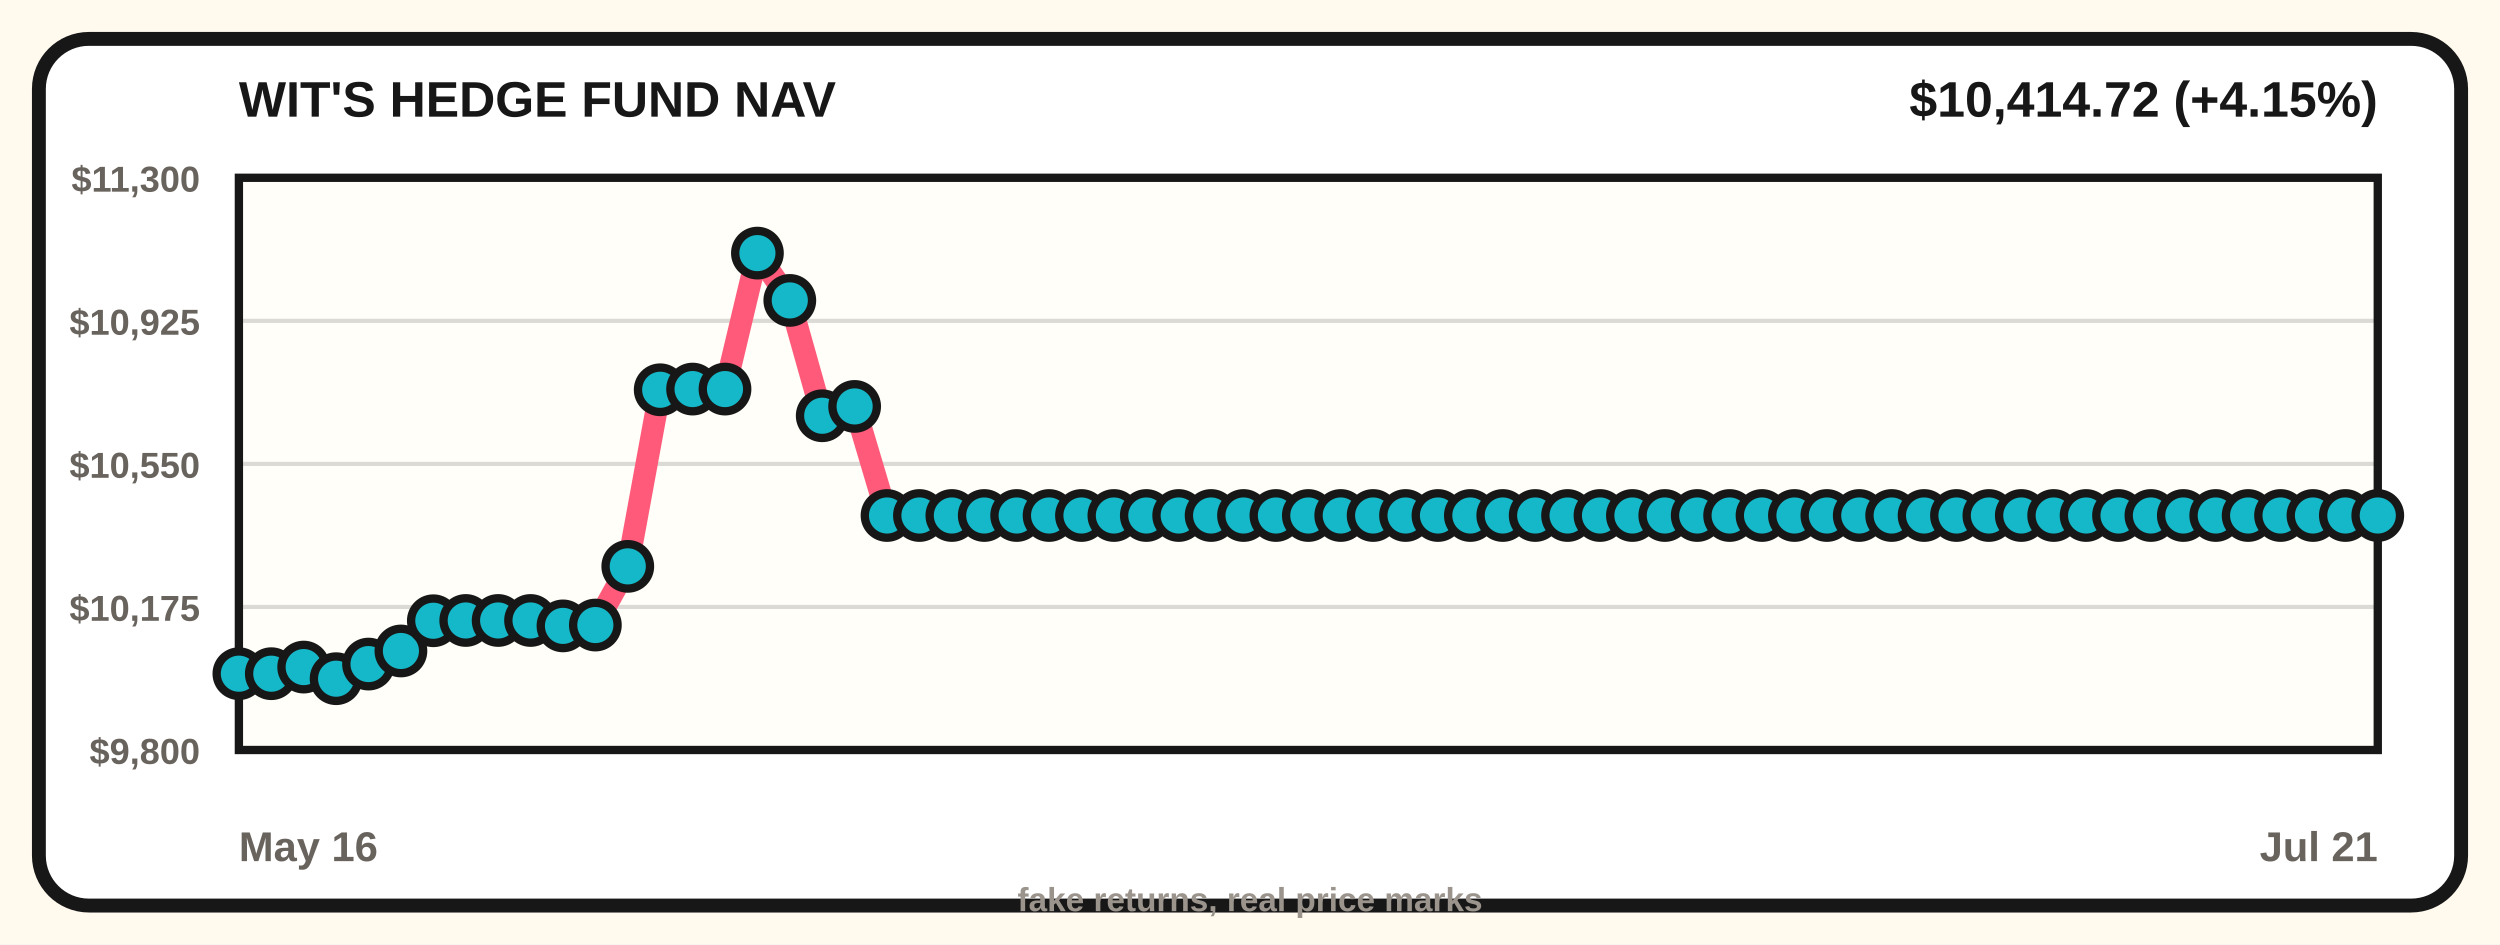
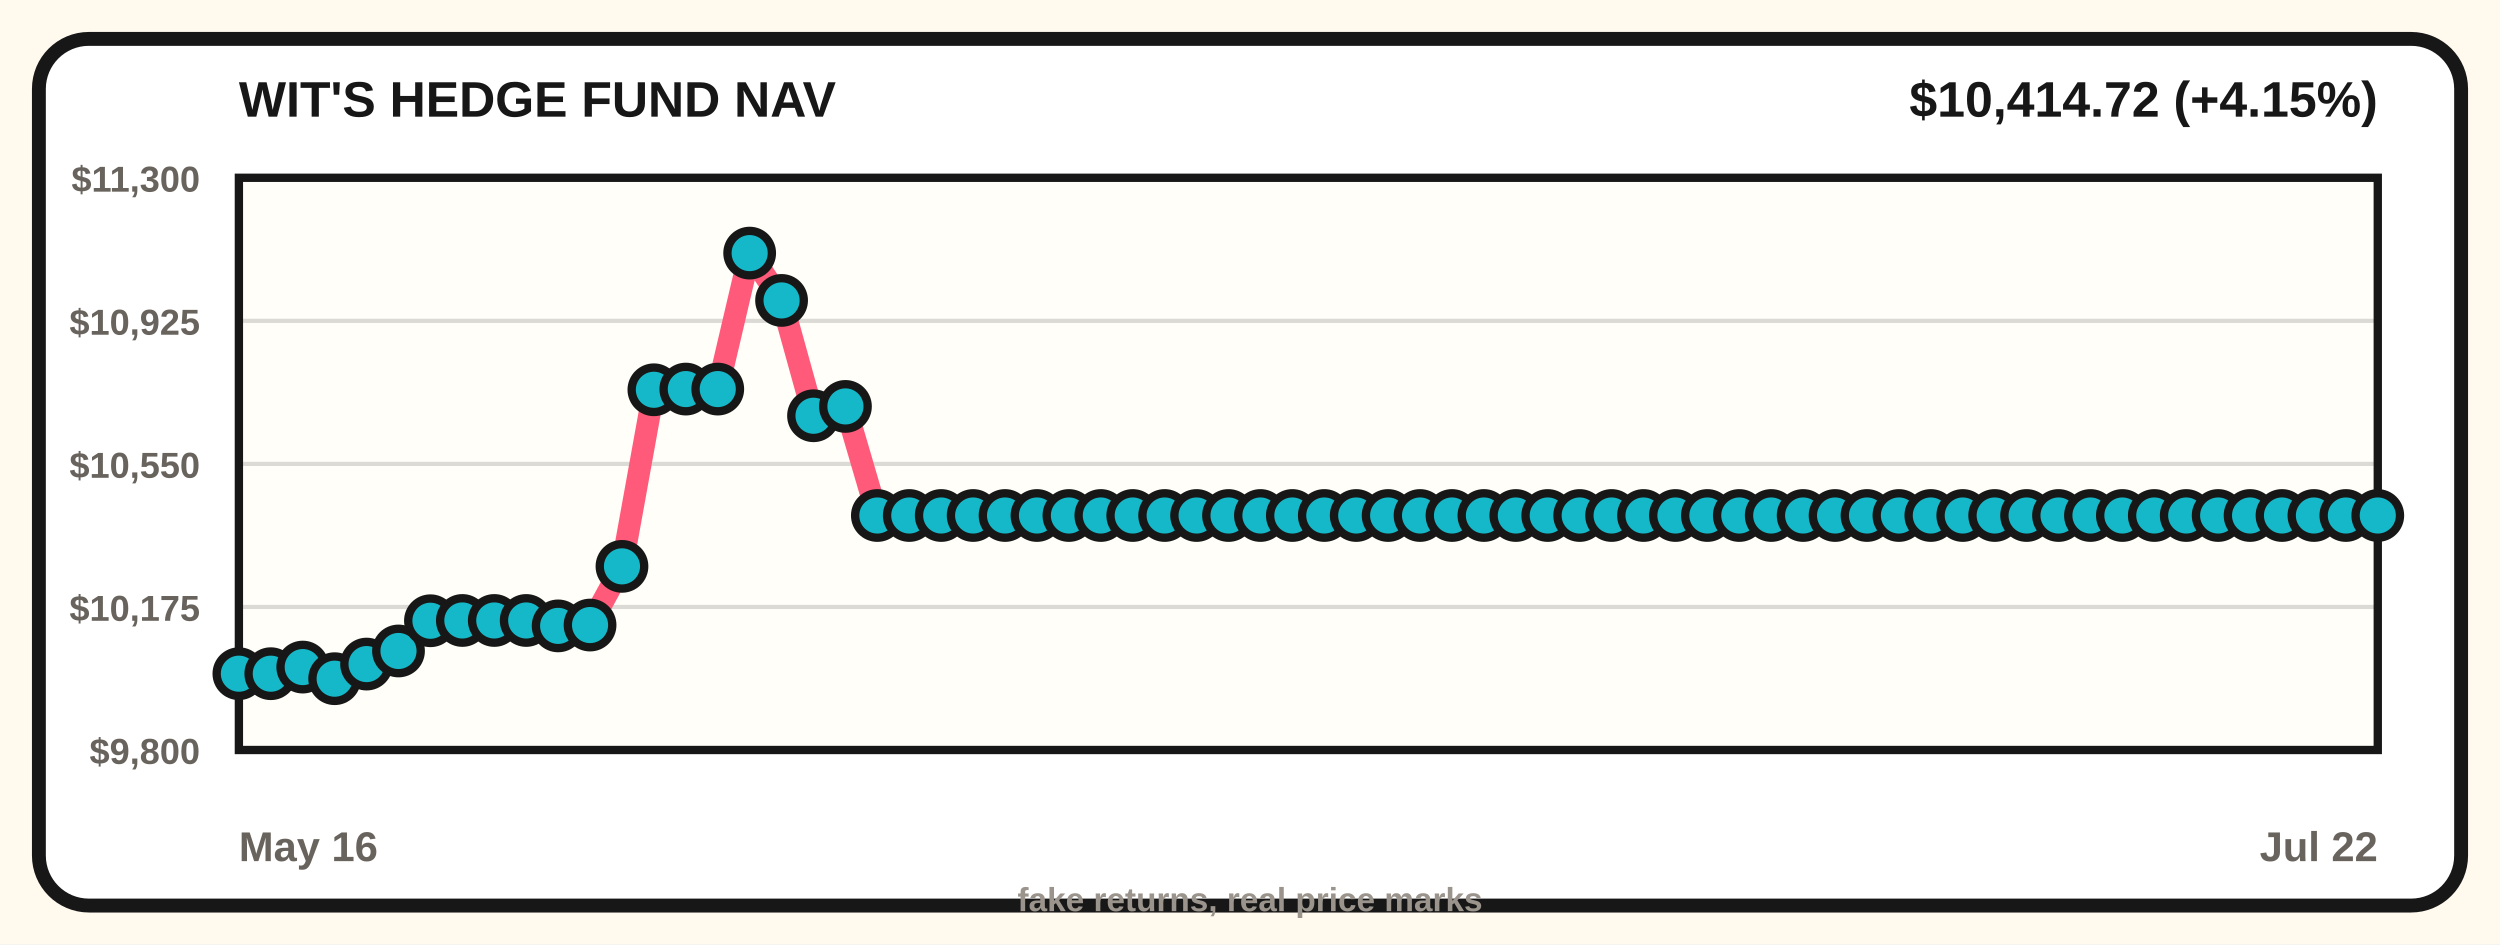
<svg xmlns="http://www.w3.org/2000/svg" width="900" height="340" viewBox="0 0 900 340" role="img" aria-label="Wit's Hedge Fund fake NAV chart">
  <rect width="900" height="340" fill="#fff9ee" />
  <rect x="14" y="14" width="872" height="312" rx="18" fill="#ffffff" stroke="#171717" stroke-width="5" />
  <rect x="86" y="64" width="770" height="206" fill="#fffef8" stroke="#171717" stroke-width="3" />
  <line x1="86" y1="270" x2="856" y2="270" stroke="#171717" stroke-width="1.5" opacity="0.16" />
  <text x="72" y="275" text-anchor="end" font-family="Arial, sans-serif" font-size="13" font-weight="800" fill="#68635d">$9,800</text>
  <line x1="86" y1="218.5" x2="856" y2="218.5" stroke="#171717" stroke-width="1.5" opacity="0.16" />
  <text x="72" y="223.5" text-anchor="end" font-family="Arial, sans-serif" font-size="13" font-weight="800" fill="#68635d">$10,175</text>
  <line x1="86" y1="167" x2="856" y2="167" stroke="#171717" stroke-width="1.5" opacity="0.16" />
  <text x="72" y="172" text-anchor="end" font-family="Arial, sans-serif" font-size="13" font-weight="800" fill="#68635d">$10,550</text>
  <line x1="86" y1="115.5" x2="856" y2="115.5" stroke="#171717" stroke-width="1.5" opacity="0.16" />
  <text x="72" y="120.5" text-anchor="end" font-family="Arial, sans-serif" font-size="13" font-weight="800" fill="#68635d">$10,925</text>
  <line x1="86" y1="64" x2="856" y2="64" stroke="#171717" stroke-width="1.5" opacity="0.16" />
  <text x="72" y="69" text-anchor="end" font-family="Arial, sans-serif" font-size="13" font-weight="800" fill="#68635d">$11,300</text>
-   <polyline points="86,242.53 97.67,242.53 109.33,240.15 121,244.33 132.67,239.07 144.33,234.35 156,223.47 167.67,223.37 179.33,223.37 191,223.37 202.67,225.32 214.33,225.02 226,203.89 237.67,140.32 249.33,140.07 261,140.07 272.67,91.12 284.33,108.15 296,149.67 307.67,146.31 319.33,185.58 331,185.58 342.67,185.58 354.33,185.58 366,185.58 377.67,185.58 389.33,185.58 401,185.58 412.67,185.58 424.33,185.58 436,185.58 447.67,185.58 459.33,185.58 471,185.58 482.67,185.58 494.33,185.58 506,185.58 517.67,185.58 529.33,185.58 541,185.58 552.67,185.58 564.33,185.58 576,185.58 587.67,185.58 599.33,185.58 611,185.58 622.67,185.58 634.33,185.58 646,185.58 657.67,185.58 669.33,185.58 681,185.58 692.67,185.58 704.33,185.58 716,185.58 727.67,185.58 739.33,185.58 751,185.58 762.67,185.58 774.33,185.58 786,185.58 797.67,185.58 809.33,185.58 821,185.58 832.67,185.58 844.33,185.58 856,185.58" fill="none" stroke="#ff5a7a" stroke-width="8" stroke-linecap="round" stroke-linejoin="round" />
+   <polyline points="86,242.53 97.49,242.53 108.99,240.15 120.48,244.33 131.97,239.07 143.46,234.35 154.96,223.47 166.45,223.37 177.94,223.37 189.43,223.37 200.93,225.32 212.42,225.02 223.91,203.89 235.4,140.32 246.9,140.07 258.39,140.07 269.88,91.12 281.37,108.15 292.87,149.67 304.36,146.31 315.85,185.58 327.34,185.58 338.84,185.58 350.33,185.58 361.82,185.58 373.31,185.58 384.81,185.58 396.3,185.58 407.79,185.58 419.28,185.58 430.78,185.58 442.27,185.58 453.76,185.58 465.25,185.58 476.75,185.58 488.24,185.58 499.73,185.58 511.22,185.58 522.72,185.58 534.21,185.58 545.7,185.58 557.19,185.58 568.69,185.58 580.18,185.58 591.67,185.58 603.16,185.58 614.66,185.58 626.15,185.58 637.64,185.58 649.13,185.58 660.63,185.58 672.12,185.58 683.61,185.58 695.1,185.58 706.6,185.58 718.09,185.58 729.58,185.58 741.07,185.58 752.57,185.58 764.06,185.58 775.55,185.58 787.04,185.58 798.54,185.58 810.03,185.58 821.52,185.58 833.01,185.58 844.51,185.58 856,185.58" fill="none" stroke="#ff5a7a" stroke-width="8" stroke-linecap="round" stroke-linejoin="round" />
  <circle cx="86" cy="242.53" r="8" fill="#15b8c8" stroke="#171717" stroke-width="3" />
-   <circle cx="97.67" cy="242.53" r="8" fill="#15b8c8" stroke="#171717" stroke-width="3" />
-   <circle cx="109.33" cy="240.15" r="8" fill="#15b8c8" stroke="#171717" stroke-width="3" />
-   <circle cx="121" cy="244.33" r="8" fill="#15b8c8" stroke="#171717" stroke-width="3" />
-   <circle cx="132.67" cy="239.07" r="8" fill="#15b8c8" stroke="#171717" stroke-width="3" />
-   <circle cx="144.33" cy="234.35" r="8" fill="#15b8c8" stroke="#171717" stroke-width="3" />
-   <circle cx="156" cy="223.47" r="8" fill="#15b8c8" stroke="#171717" stroke-width="3" />
-   <circle cx="167.67" cy="223.37" r="8" fill="#15b8c8" stroke="#171717" stroke-width="3" />
-   <circle cx="179.33" cy="223.37" r="8" fill="#15b8c8" stroke="#171717" stroke-width="3" />
-   <circle cx="191" cy="223.37" r="8" fill="#15b8c8" stroke="#171717" stroke-width="3" />
-   <circle cx="202.67" cy="225.32" r="8" fill="#15b8c8" stroke="#171717" stroke-width="3" />
-   <circle cx="214.33" cy="225.02" r="8" fill="#15b8c8" stroke="#171717" stroke-width="3" />
-   <circle cx="226" cy="203.89" r="8" fill="#15b8c8" stroke="#171717" stroke-width="3" />
-   <circle cx="237.67" cy="140.32" r="8" fill="#15b8c8" stroke="#171717" stroke-width="3" />
-   <circle cx="249.33" cy="140.07" r="8" fill="#15b8c8" stroke="#171717" stroke-width="3" />
-   <circle cx="261" cy="140.07" r="8" fill="#15b8c8" stroke="#171717" stroke-width="3" />
-   <circle cx="272.67" cy="91.12" r="8" fill="#15b8c8" stroke="#171717" stroke-width="3" />
-   <circle cx="284.33" cy="108.15" r="8" fill="#15b8c8" stroke="#171717" stroke-width="3" />
-   <circle cx="296" cy="149.67" r="8" fill="#15b8c8" stroke="#171717" stroke-width="3" />
-   <circle cx="307.67" cy="146.31" r="8" fill="#15b8c8" stroke="#171717" stroke-width="3" />
-   <circle cx="319.33" cy="185.58" r="8" fill="#15b8c8" stroke="#171717" stroke-width="3" />
-   <circle cx="331" cy="185.58" r="8" fill="#15b8c8" stroke="#171717" stroke-width="3" />
-   <circle cx="342.67" cy="185.58" r="8" fill="#15b8c8" stroke="#171717" stroke-width="3" />
-   <circle cx="354.33" cy="185.58" r="8" fill="#15b8c8" stroke="#171717" stroke-width="3" />
-   <circle cx="366" cy="185.58" r="8" fill="#15b8c8" stroke="#171717" stroke-width="3" />
-   <circle cx="377.67" cy="185.58" r="8" fill="#15b8c8" stroke="#171717" stroke-width="3" />
-   <circle cx="389.33" cy="185.58" r="8" fill="#15b8c8" stroke="#171717" stroke-width="3" />
-   <circle cx="401" cy="185.58" r="8" fill="#15b8c8" stroke="#171717" stroke-width="3" />
-   <circle cx="412.67" cy="185.58" r="8" fill="#15b8c8" stroke="#171717" stroke-width="3" />
-   <circle cx="424.33" cy="185.58" r="8" fill="#15b8c8" stroke="#171717" stroke-width="3" />
-   <circle cx="436" cy="185.58" r="8" fill="#15b8c8" stroke="#171717" stroke-width="3" />
-   <circle cx="447.67" cy="185.58" r="8" fill="#15b8c8" stroke="#171717" stroke-width="3" />
-   <circle cx="459.33" cy="185.58" r="8" fill="#15b8c8" stroke="#171717" stroke-width="3" />
-   <circle cx="471" cy="185.58" r="8" fill="#15b8c8" stroke="#171717" stroke-width="3" />
-   <circle cx="482.67" cy="185.58" r="8" fill="#15b8c8" stroke="#171717" stroke-width="3" />
-   <circle cx="494.33" cy="185.58" r="8" fill="#15b8c8" stroke="#171717" stroke-width="3" />
-   <circle cx="506" cy="185.58" r="8" fill="#15b8c8" stroke="#171717" stroke-width="3" />
-   <circle cx="517.67" cy="185.58" r="8" fill="#15b8c8" stroke="#171717" stroke-width="3" />
-   <circle cx="529.33" cy="185.58" r="8" fill="#15b8c8" stroke="#171717" stroke-width="3" />
-   <circle cx="541" cy="185.58" r="8" fill="#15b8c8" stroke="#171717" stroke-width="3" />
-   <circle cx="552.67" cy="185.58" r="8" fill="#15b8c8" stroke="#171717" stroke-width="3" />
-   <circle cx="564.33" cy="185.58" r="8" fill="#15b8c8" stroke="#171717" stroke-width="3" />
-   <circle cx="576" cy="185.58" r="8" fill="#15b8c8" stroke="#171717" stroke-width="3" />
-   <circle cx="587.67" cy="185.58" r="8" fill="#15b8c8" stroke="#171717" stroke-width="3" />
-   <circle cx="599.33" cy="185.58" r="8" fill="#15b8c8" stroke="#171717" stroke-width="3" />
-   <circle cx="611" cy="185.58" r="8" fill="#15b8c8" stroke="#171717" stroke-width="3" />
-   <circle cx="622.67" cy="185.58" r="8" fill="#15b8c8" stroke="#171717" stroke-width="3" />
-   <circle cx="634.33" cy="185.58" r="8" fill="#15b8c8" stroke="#171717" stroke-width="3" />
-   <circle cx="646" cy="185.58" r="8" fill="#15b8c8" stroke="#171717" stroke-width="3" />
-   <circle cx="657.67" cy="185.58" r="8" fill="#15b8c8" stroke="#171717" stroke-width="3" />
-   <circle cx="669.33" cy="185.58" r="8" fill="#15b8c8" stroke="#171717" stroke-width="3" />
-   <circle cx="681" cy="185.58" r="8" fill="#15b8c8" stroke="#171717" stroke-width="3" />
-   <circle cx="692.67" cy="185.58" r="8" fill="#15b8c8" stroke="#171717" stroke-width="3" />
-   <circle cx="704.33" cy="185.58" r="8" fill="#15b8c8" stroke="#171717" stroke-width="3" />
-   <circle cx="716" cy="185.58" r="8" fill="#15b8c8" stroke="#171717" stroke-width="3" />
-   <circle cx="727.67" cy="185.58" r="8" fill="#15b8c8" stroke="#171717" stroke-width="3" />
-   <circle cx="739.33" cy="185.58" r="8" fill="#15b8c8" stroke="#171717" stroke-width="3" />
-   <circle cx="751" cy="185.58" r="8" fill="#15b8c8" stroke="#171717" stroke-width="3" />
-   <circle cx="762.67" cy="185.58" r="8" fill="#15b8c8" stroke="#171717" stroke-width="3" />
-   <circle cx="774.33" cy="185.58" r="8" fill="#15b8c8" stroke="#171717" stroke-width="3" />
-   <circle cx="786" cy="185.58" r="8" fill="#15b8c8" stroke="#171717" stroke-width="3" />
-   <circle cx="797.67" cy="185.58" r="8" fill="#15b8c8" stroke="#171717" stroke-width="3" />
-   <circle cx="809.33" cy="185.58" r="8" fill="#15b8c8" stroke="#171717" stroke-width="3" />
-   <circle cx="821" cy="185.58" r="8" fill="#15b8c8" stroke="#171717" stroke-width="3" />
-   <circle cx="832.67" cy="185.58" r="8" fill="#15b8c8" stroke="#171717" stroke-width="3" />
-   <circle cx="844.33" cy="185.58" r="8" fill="#15b8c8" stroke="#171717" stroke-width="3" />
+   <circle cx="97.49" cy="242.53" r="8" fill="#15b8c8" stroke="#171717" stroke-width="3" />
+   <circle cx="108.99" cy="240.15" r="8" fill="#15b8c8" stroke="#171717" stroke-width="3" />
+   <circle cx="120.48" cy="244.33" r="8" fill="#15b8c8" stroke="#171717" stroke-width="3" />
+   <circle cx="131.97" cy="239.07" r="8" fill="#15b8c8" stroke="#171717" stroke-width="3" />
+   <circle cx="143.46" cy="234.35" r="8" fill="#15b8c8" stroke="#171717" stroke-width="3" />
+   <circle cx="154.96" cy="223.47" r="8" fill="#15b8c8" stroke="#171717" stroke-width="3" />
+   <circle cx="166.45" cy="223.37" r="8" fill="#15b8c8" stroke="#171717" stroke-width="3" />
+   <circle cx="177.94" cy="223.37" r="8" fill="#15b8c8" stroke="#171717" stroke-width="3" />
+   <circle cx="189.43" cy="223.37" r="8" fill="#15b8c8" stroke="#171717" stroke-width="3" />
+   <circle cx="200.93" cy="225.32" r="8" fill="#15b8c8" stroke="#171717" stroke-width="3" />
+   <circle cx="212.42" cy="225.02" r="8" fill="#15b8c8" stroke="#171717" stroke-width="3" />
+   <circle cx="223.91" cy="203.89" r="8" fill="#15b8c8" stroke="#171717" stroke-width="3" />
+   <circle cx="235.4" cy="140.32" r="8" fill="#15b8c8" stroke="#171717" stroke-width="3" />
+   <circle cx="246.9" cy="140.07" r="8" fill="#15b8c8" stroke="#171717" stroke-width="3" />
+   <circle cx="258.39" cy="140.07" r="8" fill="#15b8c8" stroke="#171717" stroke-width="3" />
+   <circle cx="269.88" cy="91.12" r="8" fill="#15b8c8" stroke="#171717" stroke-width="3" />
+   <circle cx="281.37" cy="108.15" r="8" fill="#15b8c8" stroke="#171717" stroke-width="3" />
+   <circle cx="292.87" cy="149.67" r="8" fill="#15b8c8" stroke="#171717" stroke-width="3" />
+   <circle cx="304.36" cy="146.31" r="8" fill="#15b8c8" stroke="#171717" stroke-width="3" />
+   <circle cx="315.85" cy="185.58" r="8" fill="#15b8c8" stroke="#171717" stroke-width="3" />
+   <circle cx="327.34" cy="185.58" r="8" fill="#15b8c8" stroke="#171717" stroke-width="3" />
+   <circle cx="338.84" cy="185.58" r="8" fill="#15b8c8" stroke="#171717" stroke-width="3" />
+   <circle cx="350.33" cy="185.58" r="8" fill="#15b8c8" stroke="#171717" stroke-width="3" />
+   <circle cx="361.82" cy="185.58" r="8" fill="#15b8c8" stroke="#171717" stroke-width="3" />
+   <circle cx="373.31" cy="185.58" r="8" fill="#15b8c8" stroke="#171717" stroke-width="3" />
+   <circle cx="384.81" cy="185.58" r="8" fill="#15b8c8" stroke="#171717" stroke-width="3" />
+   <circle cx="396.3" cy="185.58" r="8" fill="#15b8c8" stroke="#171717" stroke-width="3" />
+   <circle cx="407.79" cy="185.58" r="8" fill="#15b8c8" stroke="#171717" stroke-width="3" />
+   <circle cx="419.28" cy="185.58" r="8" fill="#15b8c8" stroke="#171717" stroke-width="3" />
+   <circle cx="430.78" cy="185.58" r="8" fill="#15b8c8" stroke="#171717" stroke-width="3" />
+   <circle cx="442.27" cy="185.58" r="8" fill="#15b8c8" stroke="#171717" stroke-width="3" />
+   <circle cx="453.76" cy="185.58" r="8" fill="#15b8c8" stroke="#171717" stroke-width="3" />
+   <circle cx="465.25" cy="185.58" r="8" fill="#15b8c8" stroke="#171717" stroke-width="3" />
+   <circle cx="476.75" cy="185.58" r="8" fill="#15b8c8" stroke="#171717" stroke-width="3" />
+   <circle cx="488.24" cy="185.58" r="8" fill="#15b8c8" stroke="#171717" stroke-width="3" />
+   <circle cx="499.73" cy="185.58" r="8" fill="#15b8c8" stroke="#171717" stroke-width="3" />
+   <circle cx="511.22" cy="185.58" r="8" fill="#15b8c8" stroke="#171717" stroke-width="3" />
+   <circle cx="522.72" cy="185.58" r="8" fill="#15b8c8" stroke="#171717" stroke-width="3" />
+   <circle cx="534.21" cy="185.58" r="8" fill="#15b8c8" stroke="#171717" stroke-width="3" />
+   <circle cx="545.7" cy="185.58" r="8" fill="#15b8c8" stroke="#171717" stroke-width="3" />
+   <circle cx="557.19" cy="185.58" r="8" fill="#15b8c8" stroke="#171717" stroke-width="3" />
+   <circle cx="568.69" cy="185.58" r="8" fill="#15b8c8" stroke="#171717" stroke-width="3" />
+   <circle cx="580.18" cy="185.58" r="8" fill="#15b8c8" stroke="#171717" stroke-width="3" />
+   <circle cx="591.67" cy="185.58" r="8" fill="#15b8c8" stroke="#171717" stroke-width="3" />
+   <circle cx="603.16" cy="185.58" r="8" fill="#15b8c8" stroke="#171717" stroke-width="3" />
+   <circle cx="614.66" cy="185.58" r="8" fill="#15b8c8" stroke="#171717" stroke-width="3" />
+   <circle cx="626.15" cy="185.58" r="8" fill="#15b8c8" stroke="#171717" stroke-width="3" />
+   <circle cx="637.64" cy="185.58" r="8" fill="#15b8c8" stroke="#171717" stroke-width="3" />
+   <circle cx="649.13" cy="185.58" r="8" fill="#15b8c8" stroke="#171717" stroke-width="3" />
+   <circle cx="660.63" cy="185.58" r="8" fill="#15b8c8" stroke="#171717" stroke-width="3" />
+   <circle cx="672.12" cy="185.58" r="8" fill="#15b8c8" stroke="#171717" stroke-width="3" />
+   <circle cx="683.61" cy="185.58" r="8" fill="#15b8c8" stroke="#171717" stroke-width="3" />
+   <circle cx="695.1" cy="185.58" r="8" fill="#15b8c8" stroke="#171717" stroke-width="3" />
+   <circle cx="706.6" cy="185.58" r="8" fill="#15b8c8" stroke="#171717" stroke-width="3" />
+   <circle cx="718.09" cy="185.58" r="8" fill="#15b8c8" stroke="#171717" stroke-width="3" />
+   <circle cx="729.58" cy="185.58" r="8" fill="#15b8c8" stroke="#171717" stroke-width="3" />
+   <circle cx="741.07" cy="185.58" r="8" fill="#15b8c8" stroke="#171717" stroke-width="3" />
+   <circle cx="752.57" cy="185.58" r="8" fill="#15b8c8" stroke="#171717" stroke-width="3" />
+   <circle cx="764.06" cy="185.58" r="8" fill="#15b8c8" stroke="#171717" stroke-width="3" />
+   <circle cx="775.55" cy="185.58" r="8" fill="#15b8c8" stroke="#171717" stroke-width="3" />
+   <circle cx="787.04" cy="185.58" r="8" fill="#15b8c8" stroke="#171717" stroke-width="3" />
+   <circle cx="798.54" cy="185.58" r="8" fill="#15b8c8" stroke="#171717" stroke-width="3" />
+   <circle cx="810.03" cy="185.58" r="8" fill="#15b8c8" stroke="#171717" stroke-width="3" />
+   <circle cx="821.52" cy="185.58" r="8" fill="#15b8c8" stroke="#171717" stroke-width="3" />
+   <circle cx="833.01" cy="185.58" r="8" fill="#15b8c8" stroke="#171717" stroke-width="3" />
+   <circle cx="844.51" cy="185.58" r="8" fill="#15b8c8" stroke="#171717" stroke-width="3" />
  <circle cx="856" cy="185.58" r="8" fill="#15b8c8" stroke="#171717" stroke-width="3" />
  <text x="86" y="42" font-family="Arial, sans-serif" font-size="18" font-weight="900" fill="#171717">WIT'S HEDGE FUND NAV</text>
  <text x="856" y="42" text-anchor="end" font-family="Arial, sans-serif" font-size="18" font-weight="900" fill="#171717">$10,414.72 (+4.15%)</text>
  <text x="86" y="310" text-anchor="start" font-family="Arial, sans-serif" font-size="15" font-weight="900" fill="#68635d">May 16</text>
-   <text x="856" y="310" text-anchor="end" font-family="Arial, sans-serif" font-size="15" font-weight="900" fill="#68635d">Jul 21</text>
+   <text x="856" y="310" text-anchor="end" font-family="Arial, sans-serif" font-size="15" font-weight="900" fill="#68635d">Jul 22</text>
  <text x="450" y="328" text-anchor="middle" font-family="Arial, sans-serif" font-size="12" font-weight="800" fill="#9a948c">fake returns, real price marks</text>
</svg>
